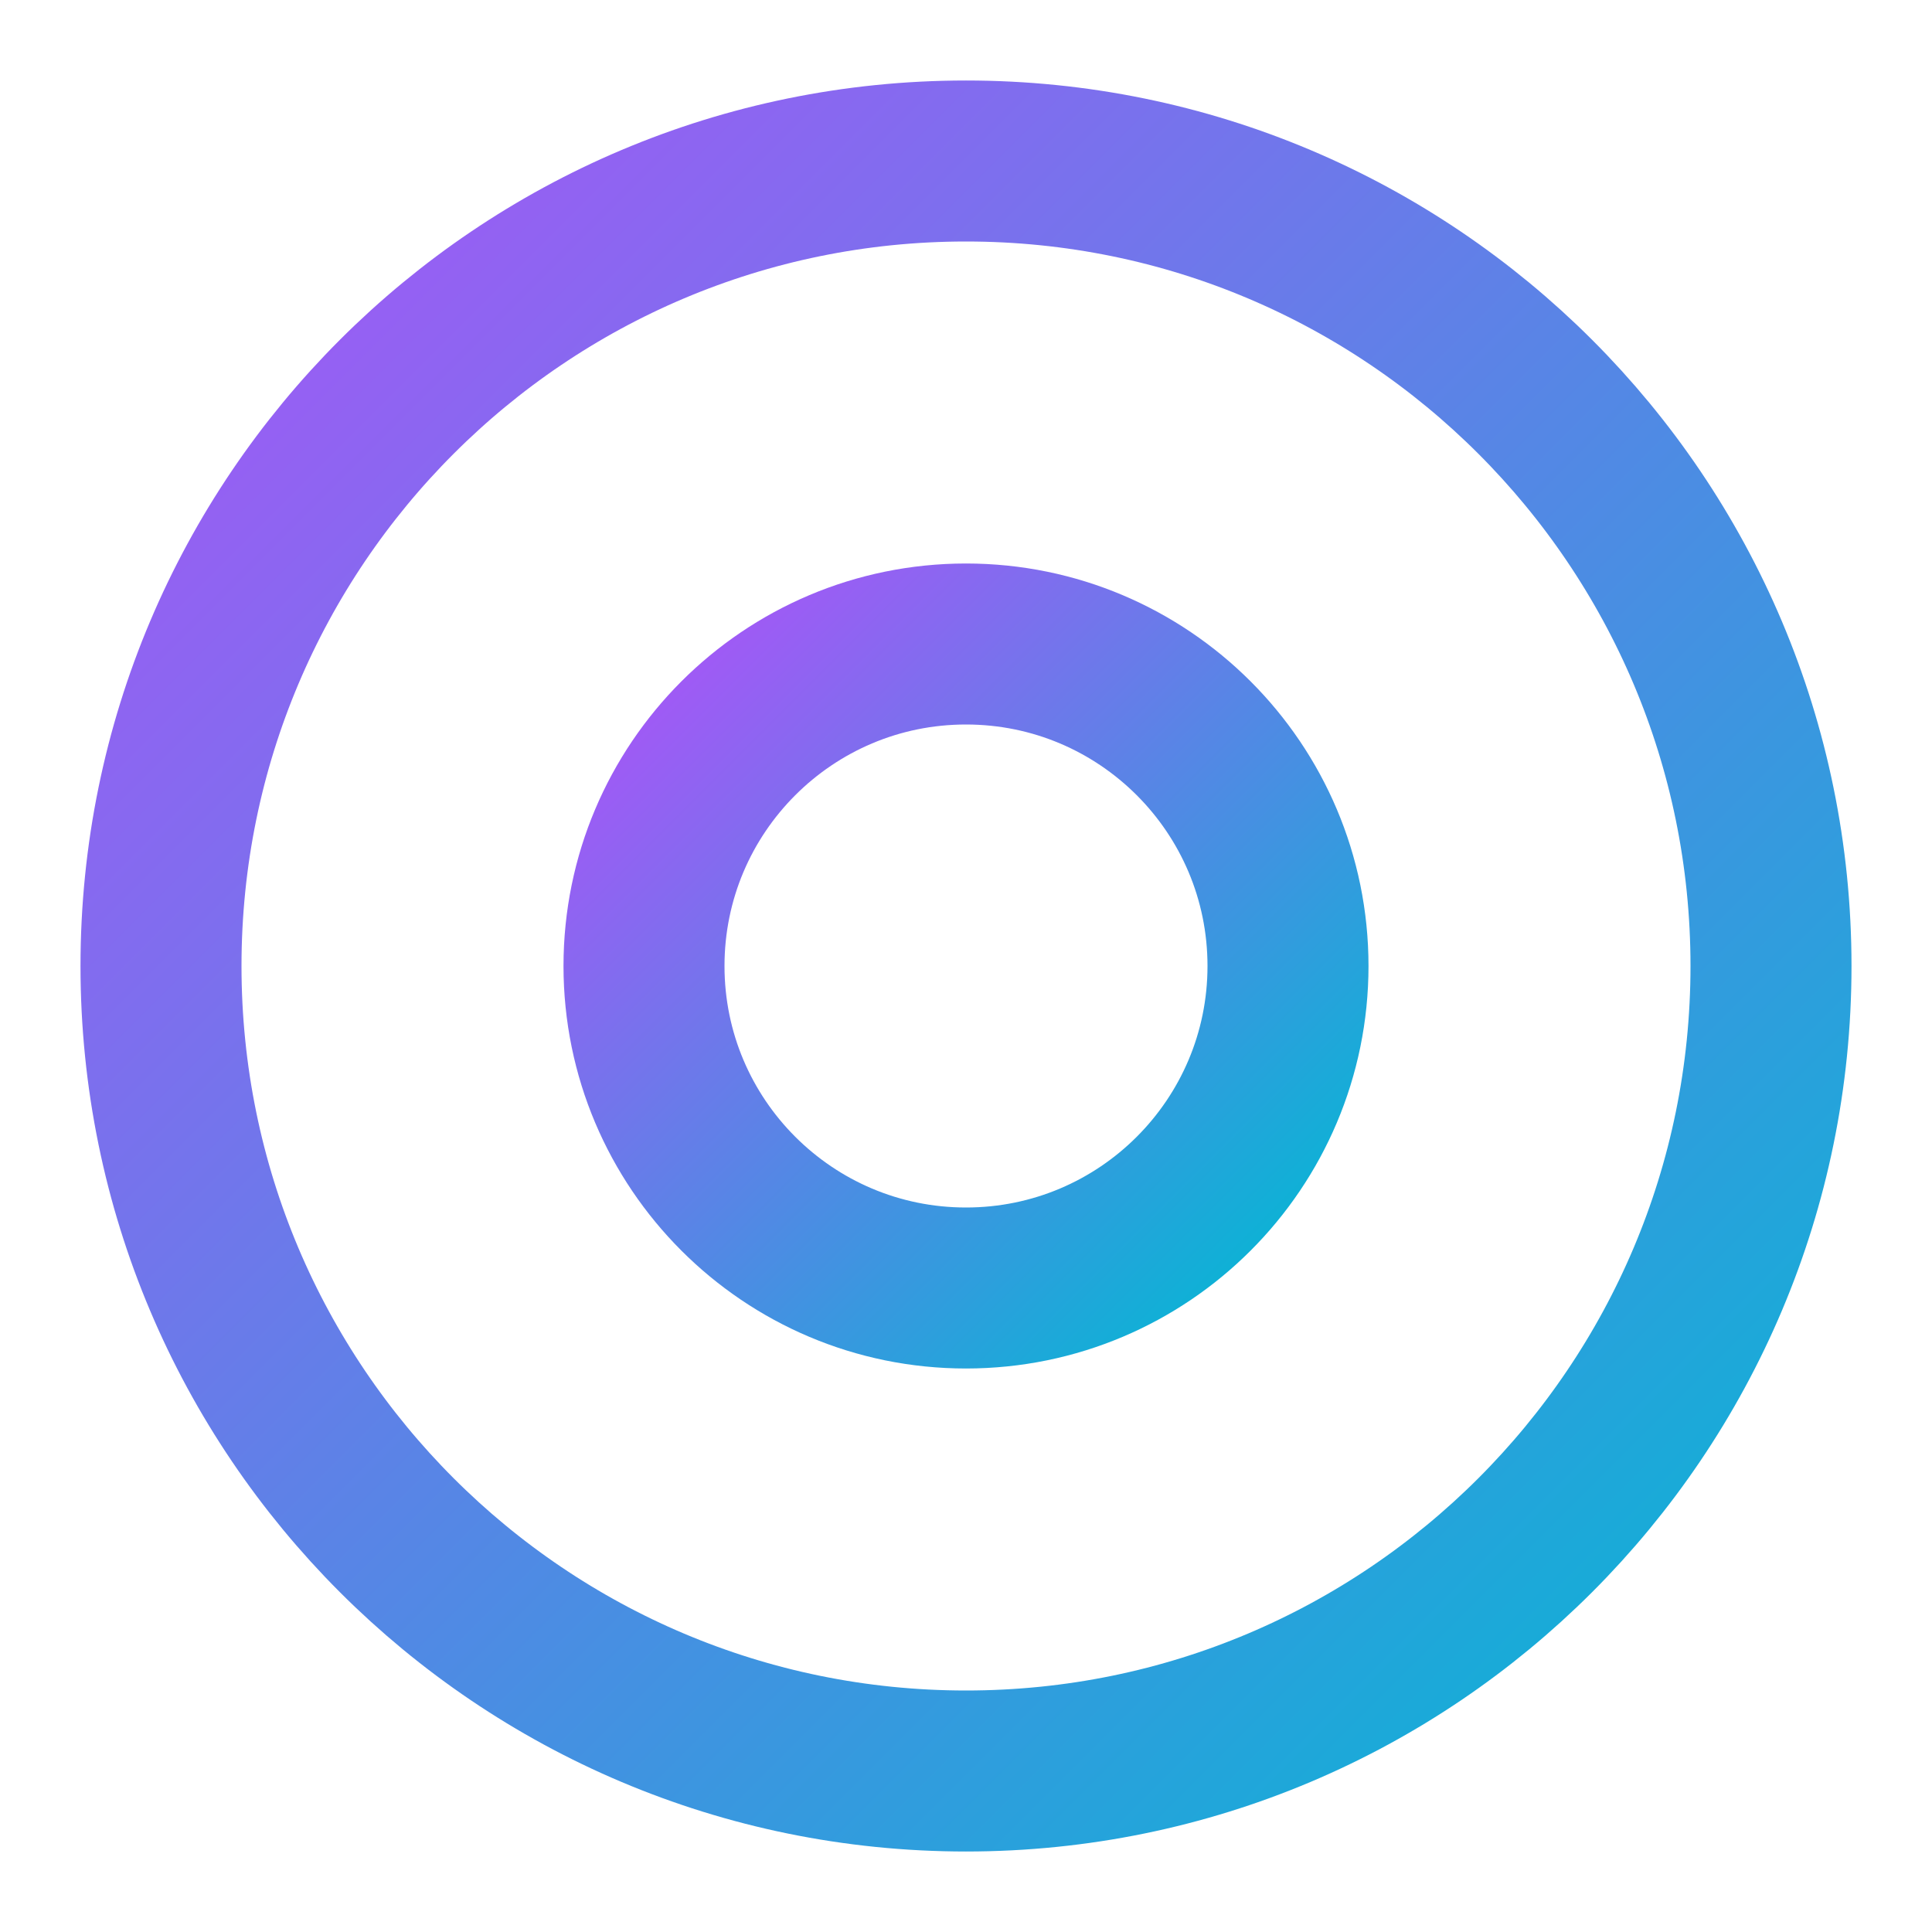
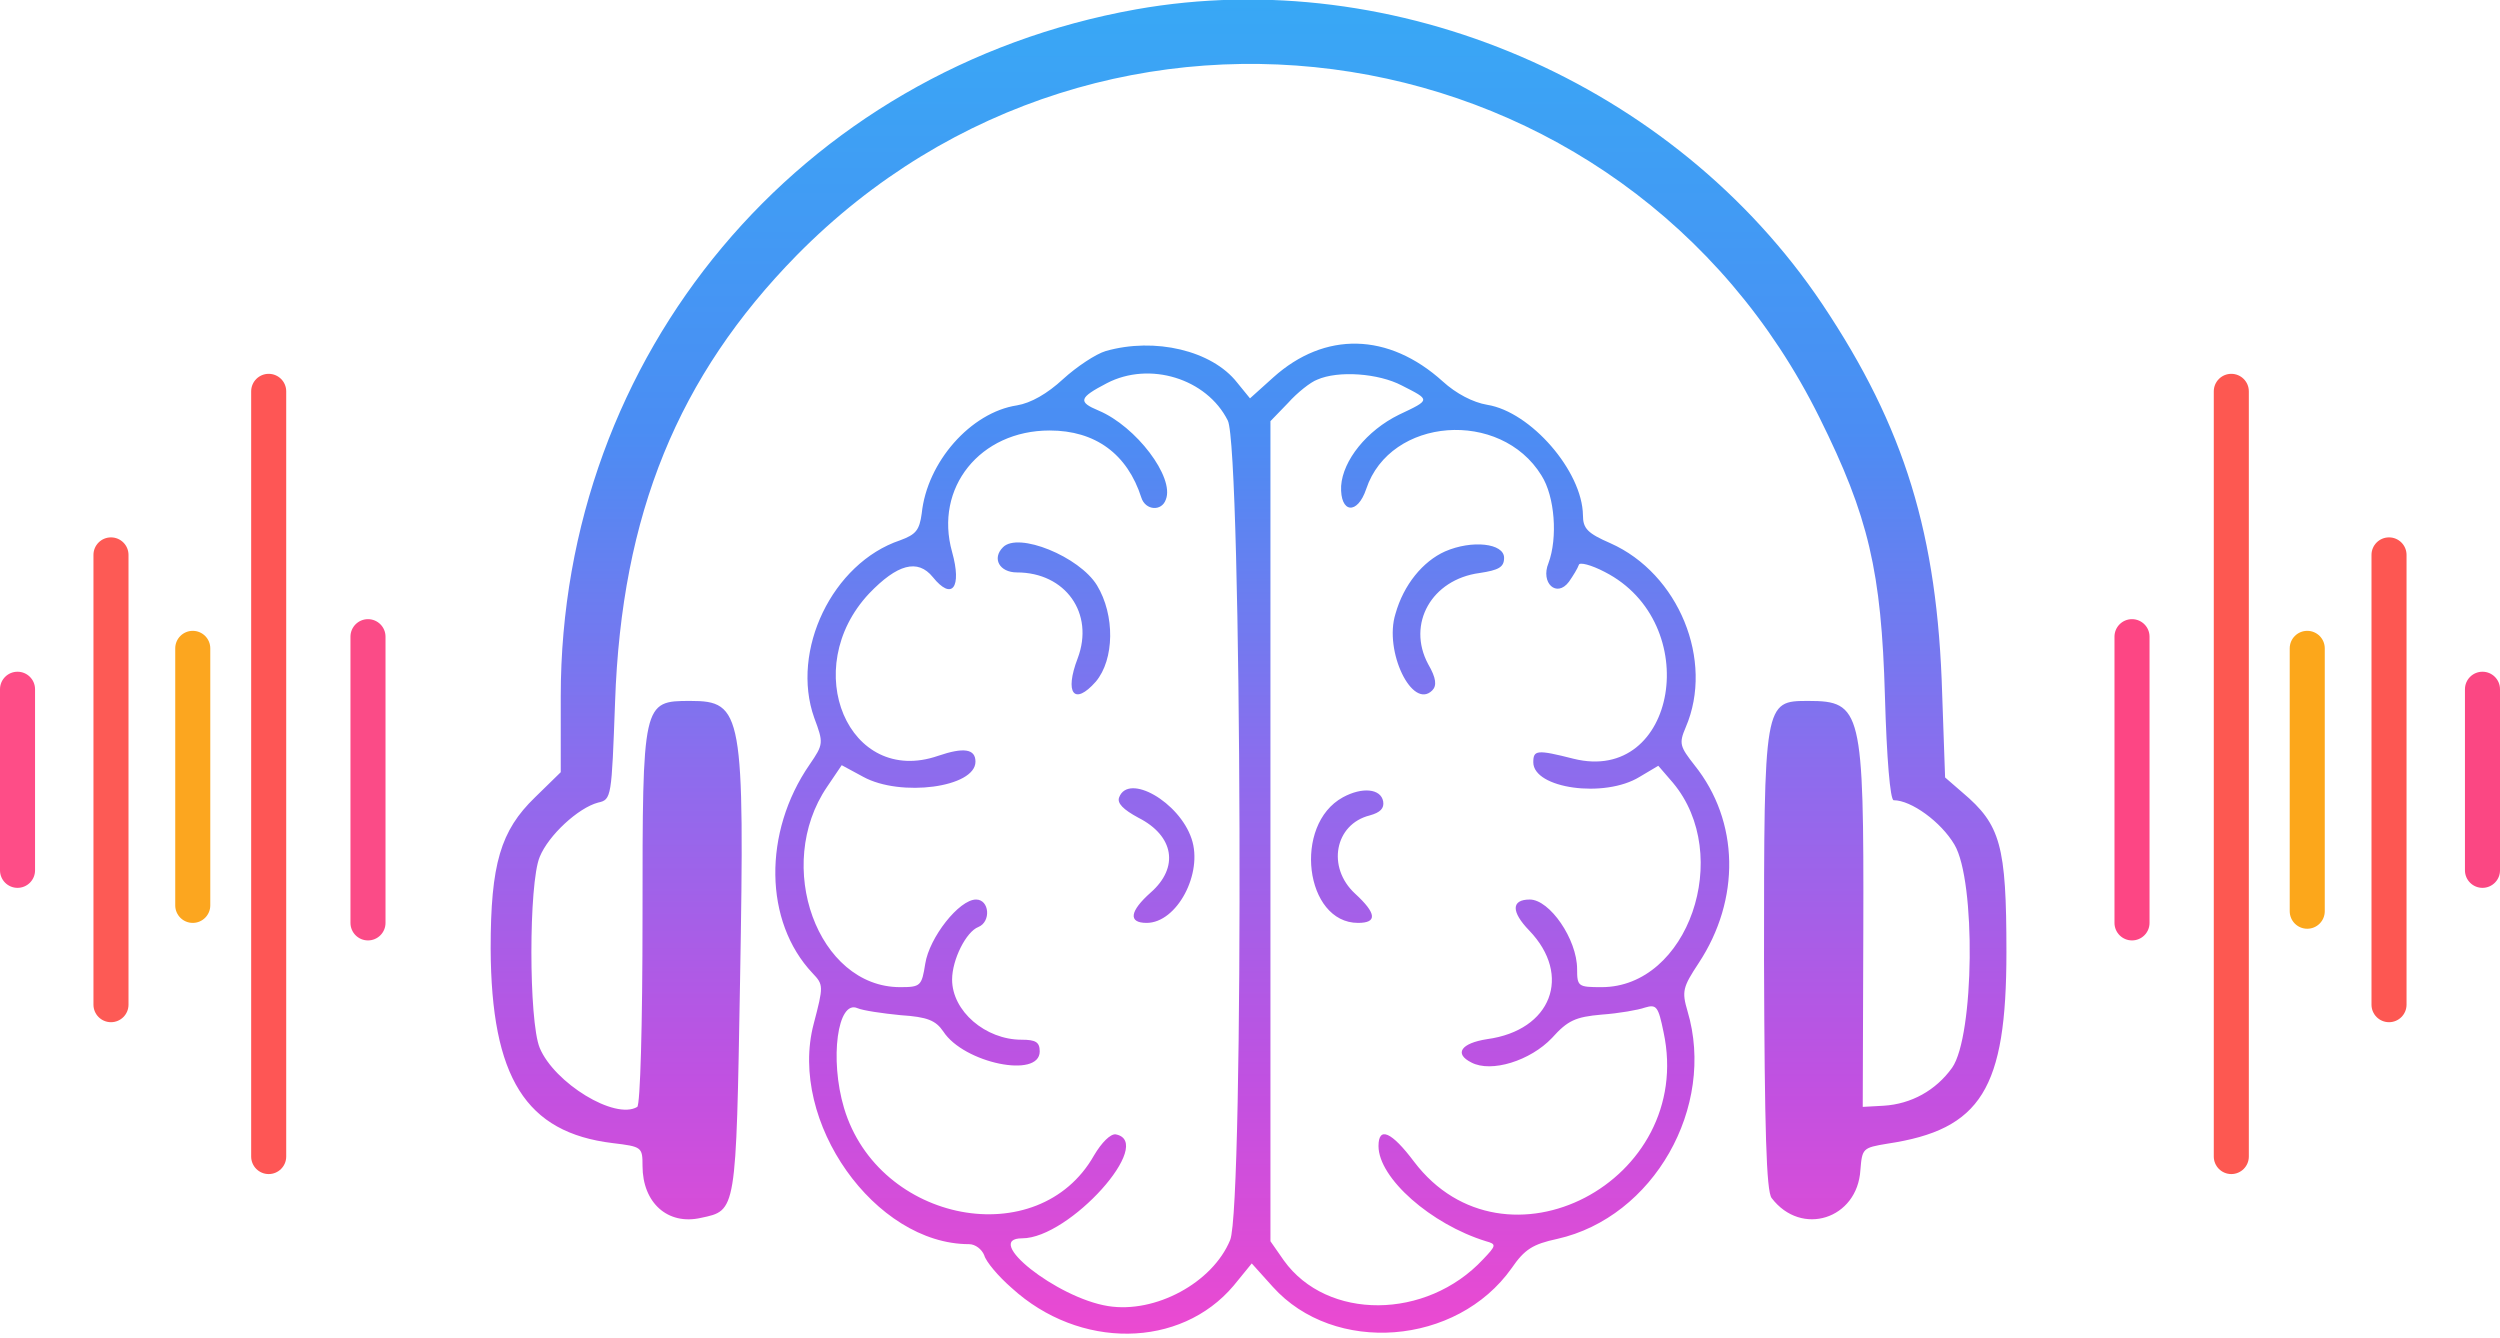
- <svg xmlns="http://www.w3.org/2000/svg" width="32" height="32" fill="none" viewBox="0 0 24 24">
+ <svg xmlns="http://www.w3.org/2000/svg" viewBox="35 119 428 229" role="img" aria-label="OMNI">
  <defs>
-     <linearGradient id="omni-gradient" x1="0%" y1="0%" x2="100%" y2="100%">
-       <stop offset="0%" stop-color="#a855f7" />
-       <stop offset="100%" stop-color="#06b6d4" />
+     <linearGradient id="omni-neon" gradientUnits="userSpaceOnUse" x1="250" y1="119" x2="250" y2="350">
+       <stop offset="0" stop-color="#38a8f5" />
+       <stop offset="0.32" stop-color="#4b8df3" />
+       <stop offset="0.58" stop-color="#8f6bed" />
+       <stop offset="0.80" stop-color="#c051e1" />
+       <stop offset="1" stop-color="#ee49d0" />
    </linearGradient>
  </defs>
-   <circle cx="12" cy="12" r="10" stroke="url(#omni-gradient)" stroke-width="2" />
-   <circle cx="12" cy="12" r="4" stroke="url(#omni-gradient)" stroke-width="2" />
+   <g>
+     <rect x="35" y="234" width="6" height="37" rx="3" fill="#fe4d87" />
+     <rect x="51" y="211" width="6" height="83" rx="3" fill="#fd5a55" />
+     <rect x="65" y="227" width="6" height="50" rx="3" fill="#fca61f" />
+     <rect x="78" y="183" width="6" height="137" rx="3" fill="#fe5655" />
+     <rect x="95" y="225" width="6" height="55" rx="3" fill="#fb4b87" />
+     <rect x="397" y="225" width="6" height="55" rx="3" fill="#fd4684" />
+     <rect x="414" y="183" width="6" height="137" rx="3" fill="#fd5851" />
+     <rect x="427" y="227" width="6" height="51" rx="3" fill="#fca71b" />
+     <rect x="441" y="211" width="6" height="83" rx="3" fill="#fd5752" />
+     <rect x="457" y="234" width="6" height="37" rx="3" fill="#fb4783" />
+     <path fill="url(#omni-neon)" fill-rule="evenodd" d="M 229.5 120.6 C 171.9 130.9, 131 179.7, 131 238.2 L 131 251.2 126.6 255.5 C 120.7 261.2, 119 266.9, 119 281.4 C 119.1 303.5, 125 312.9, 139.9 314.7 C 144.9 315.3, 145 315.4, 145 318.6 C 145 324.9, 149.3 328.8, 155 327.5 C 161.1 326.2, 161 326.7, 161.7 286.8 C 162.5 241, 162.1 239, 153.2 239 C 145 239, 145 239.1, 145 275.8 C 145 294.9, 144.6 308.1, 144.1 308.5 C 140.3 310.8, 129.9 304.4, 127.4 298.4 C 125.5 293.8, 125.5 270.2, 127.4 265.7 C 128.9 262, 134 257.3, 137.4 256.4 C 139.7 255.9, 139.7 255.5, 140.3 239.2 C 141.4 207, 151.1 183.4, 171.4 162.7 C 224.2 109.1, 313.2 123.3, 346.5 190.5 C 354.9 207.4, 357.1 216.8, 357.7 238.2 C 358 248.8, 358.6 256, 359.2 256 C 362.2 256, 367.3 259.7, 369.6 263.6 C 373.3 269.8, 373 296.4, 369.2 301.8 C 366.4 305.7, 362.2 308, 357.5 308.3 L 353.9 308.5 354 278 C 354.1 240.6, 353.7 239, 344.6 239 C 337 239, 337 239, 337 283.4 C 337.1 312.6, 337.4 322.9, 338.3 324.1 C 343.4 330.8, 353 327.7, 353.5 319.3 C 353.8 315.6, 353.9 315.5, 358.1 314.8 C 374.2 312.4, 378.5 305.4, 378.5 282 C 378.5 263.7, 377.5 260.2, 371 254.7 L 368 252.1 367.5 237.8 C 366.7 210.5, 361.1 192.2, 347 171.1 C 321.6 133.2, 273.9 112.7, 229.5 120.6 M 224.3 179.1 C 222.6 179.6, 219.3 181.8, 217 183.9 C 214.3 186.4, 211.5 188, 209.1 188.4 C 201.2 189.6, 193.7 198.1, 192.8 206.9 C 192.4 209.8, 191.8 210.5, 189.1 211.5 C 177.5 215.4, 170.3 230.4, 174.4 241.9 C 176 246.2, 176 246.4, 173.6 249.9 C 165.6 261.5, 165.8 276.8, 174.1 285.6 C 176 287.6, 176 287.8, 174.3 294.3 C 169.9 311, 184.8 332, 200.9 332 C 202 332, 203.1 332.9, 203.5 333.9 C 203.8 335, 205.9 337.5, 208.2 339.5 C 219.8 350.1, 237.1 349.9, 246.2 339.1 L 249.3 335.3 252.9 339.3 C 263.4 351, 284.4 349.4, 293.8 336.1 C 296 332.9, 297.4 332, 301.6 331.1 C 318.1 327.4, 328.8 308.5, 323.9 292.1 C 322.9 288.7, 323.1 288, 325.8 283.9 C 333 273, 332.8 259.6, 325.1 250 C 322.6 246.8, 322.4 246.3, 323.6 243.5 C 328.5 232.1, 322.4 217.2, 310.7 212 C 306.8 210.3, 306 209.5, 306 207.2 C 305.9 199.7, 297.1 189.5, 289.6 188.3 C 287.2 187.9, 284.3 186.4, 282 184.3 C 272.7 175.9, 261.8 175.7, 253 183.6 L 249 187.2 246.8 184.5 C 242.5 179, 232.7 176.7, 224.3 179.1 M 224.5 184.6 C 219.7 187.1, 219.5 187.8, 223.1 189.3 C 229.5 192, 236.1 200.7, 234.6 204.5 C 233.9 206.6, 231.1 206.4, 230.4 204.2 C 228 196.7, 222.5 192.7, 214.7 192.7 C 202.8 192.7, 194.9 202.5, 198 213.5 C 199.7 219.6, 198 221.9, 194.7 217.8 C 192.1 214.6, 188.6 215.6, 183.8 220.6 C 171.7 233.5, 180.3 253.7, 195.6 248.4 C 200 246.9, 202 247.2, 202 249.4 C 202 253.8, 189.2 255.5, 182.8 252 L 179.1 250 176.6 253.7 C 167.4 267.2, 175 288, 189.1 288 C 192.6 288, 192.8 287.8, 193.4 284 C 194.1 279.5, 199.2 273, 202.1 273 C 204.4 273, 204.7 276.8, 202.5 277.7 C 200.4 278.5, 198 283.3, 198 286.7 C 198 292.1, 203.7 297, 209.9 297 C 212.3 297, 213 297.4, 213 299 C 213 303.7, 200 301, 196.5 295.6 C 195.2 293.7, 193.8 293.1, 189.2 292.8 C 186.1 292.5, 182.7 292, 181.8 291.6 C 178.4 290.1, 177 300.3, 179.5 308.7 C 185.4 328.4, 212.8 333.6, 222.3 316.8 C 223.6 314.6, 225.1 313.1, 226 313.2 C 232.9 314.5, 218.1 331, 210 331 C 203.1 331, 215.9 341.2, 224.7 342.6 C 232.8 343.9, 242.6 338.6, 245.6 331.3 C 248 325.7, 247.6 195.7, 245.2 191 C 241.6 183.8, 231.8 180.8, 224.5 184.6 M 260.5 184 C 259.4 184.4, 257.1 186.2, 255.5 188 L 252.5 191.1 252.5 261.3 L 252.5 331.5 254.8 334.8 C 262.2 345.1, 279.2 345, 288.9 334.6 C 291.2 332.2, 291.2 332, 289.4 331.5 C 280 328.6, 271 320.7, 271 315.2 C 271 311.8, 273.2 312.7, 277.1 317.9 C 292.6 338.3, 325.3 321.3, 319.8 295.7 C 318.9 291.3, 318.6 290.9, 316.6 291.5 C 315.5 291.9, 312.1 292.5, 309.2 292.7 C 304.7 293.1, 303.4 293.7, 300.7 296.7 C 297 300.6, 290.3 302.7, 286.9 300.9 C 283.9 299.4, 285.1 297.6, 289.6 296.9 C 300.6 295.4, 304.2 286, 296.8 278.3 C 293.7 275.1, 293.7 273, 296.9 273 C 300.3 273, 305 279.8, 305 284.9 C 305 287.9, 305.2 288, 309.2 288 C 324 288, 331.8 265.4, 321.4 253 L 318.9 250.1 315.7 252 C 309.7 255.7, 297.5 254, 297.5 249.5 C 297.5 247.4, 298.1 247.3, 304.4 248.9 C 322.1 253.3, 326.8 225.6, 309.7 216.9 C 307.4 215.7, 305.4 215.2, 305.3 215.7 C 305.1 216.3, 304.3 217.6, 303.6 218.6 C 301.5 221.4, 298.7 218.8, 300.1 215.4 C 301.7 211.1, 301.2 204, 298.9 200.4 C 291.9 189, 273 190.4, 268.9 202.7 C 267.4 207.2, 264.4 206.9, 264.6 202.2 C 264.9 197.8, 269 192.7, 274.5 190 C 280 187.4, 279.9 187.5, 275 185 C 271 182.9, 264.1 182.4, 260.5 184 M 206.7 212.7 C 204.8 214.6, 206.1 217, 209.1 217 C 217.4 217, 222.4 224, 219.5 231.7 C 217.2 237.7, 218.9 239.9, 222.6 235.7 C 225.8 231.9, 225.9 224.3, 222.8 219.2 C 219.8 214.3, 209.3 210, 206.7 212.7 M 282.4 213.4 C 278.6 215.1, 275.3 219.1, 273.9 224.1 C 271.9 230.5, 276.8 240.6, 280.2 237.2 C 281 236.4, 280.9 235.1, 279.5 232.7 C 275.8 225.8, 280.1 218.2, 288.3 217.1 C 291.6 216.6, 292.5 216.1, 292.5 214.5 C 292.5 212, 287 211.4, 282.4 213.4 M 226.6 255.5 C 226.2 256.5, 227.3 257.6, 229.9 259 C 236 262.1, 236.9 267.5, 232 271.8 C 228.4 275, 228.1 277, 231.3 277 C 236.5 277, 241 268.5, 239 262.6 C 236.9 256.3, 228.2 251.3, 226.6 255.5 M 264.9 255.5 C 256.3 260.2, 258.4 277, 267.5 277 C 270.8 277, 270.7 275.4, 267 272 C 262.1 267.5, 263.5 260.1, 269.5 258.6 C 271.3 258.1, 272 257.4, 271.8 256.2 C 271.4 254, 268.2 253.7, 264.9 255.5" />
+   </g>
</svg>
